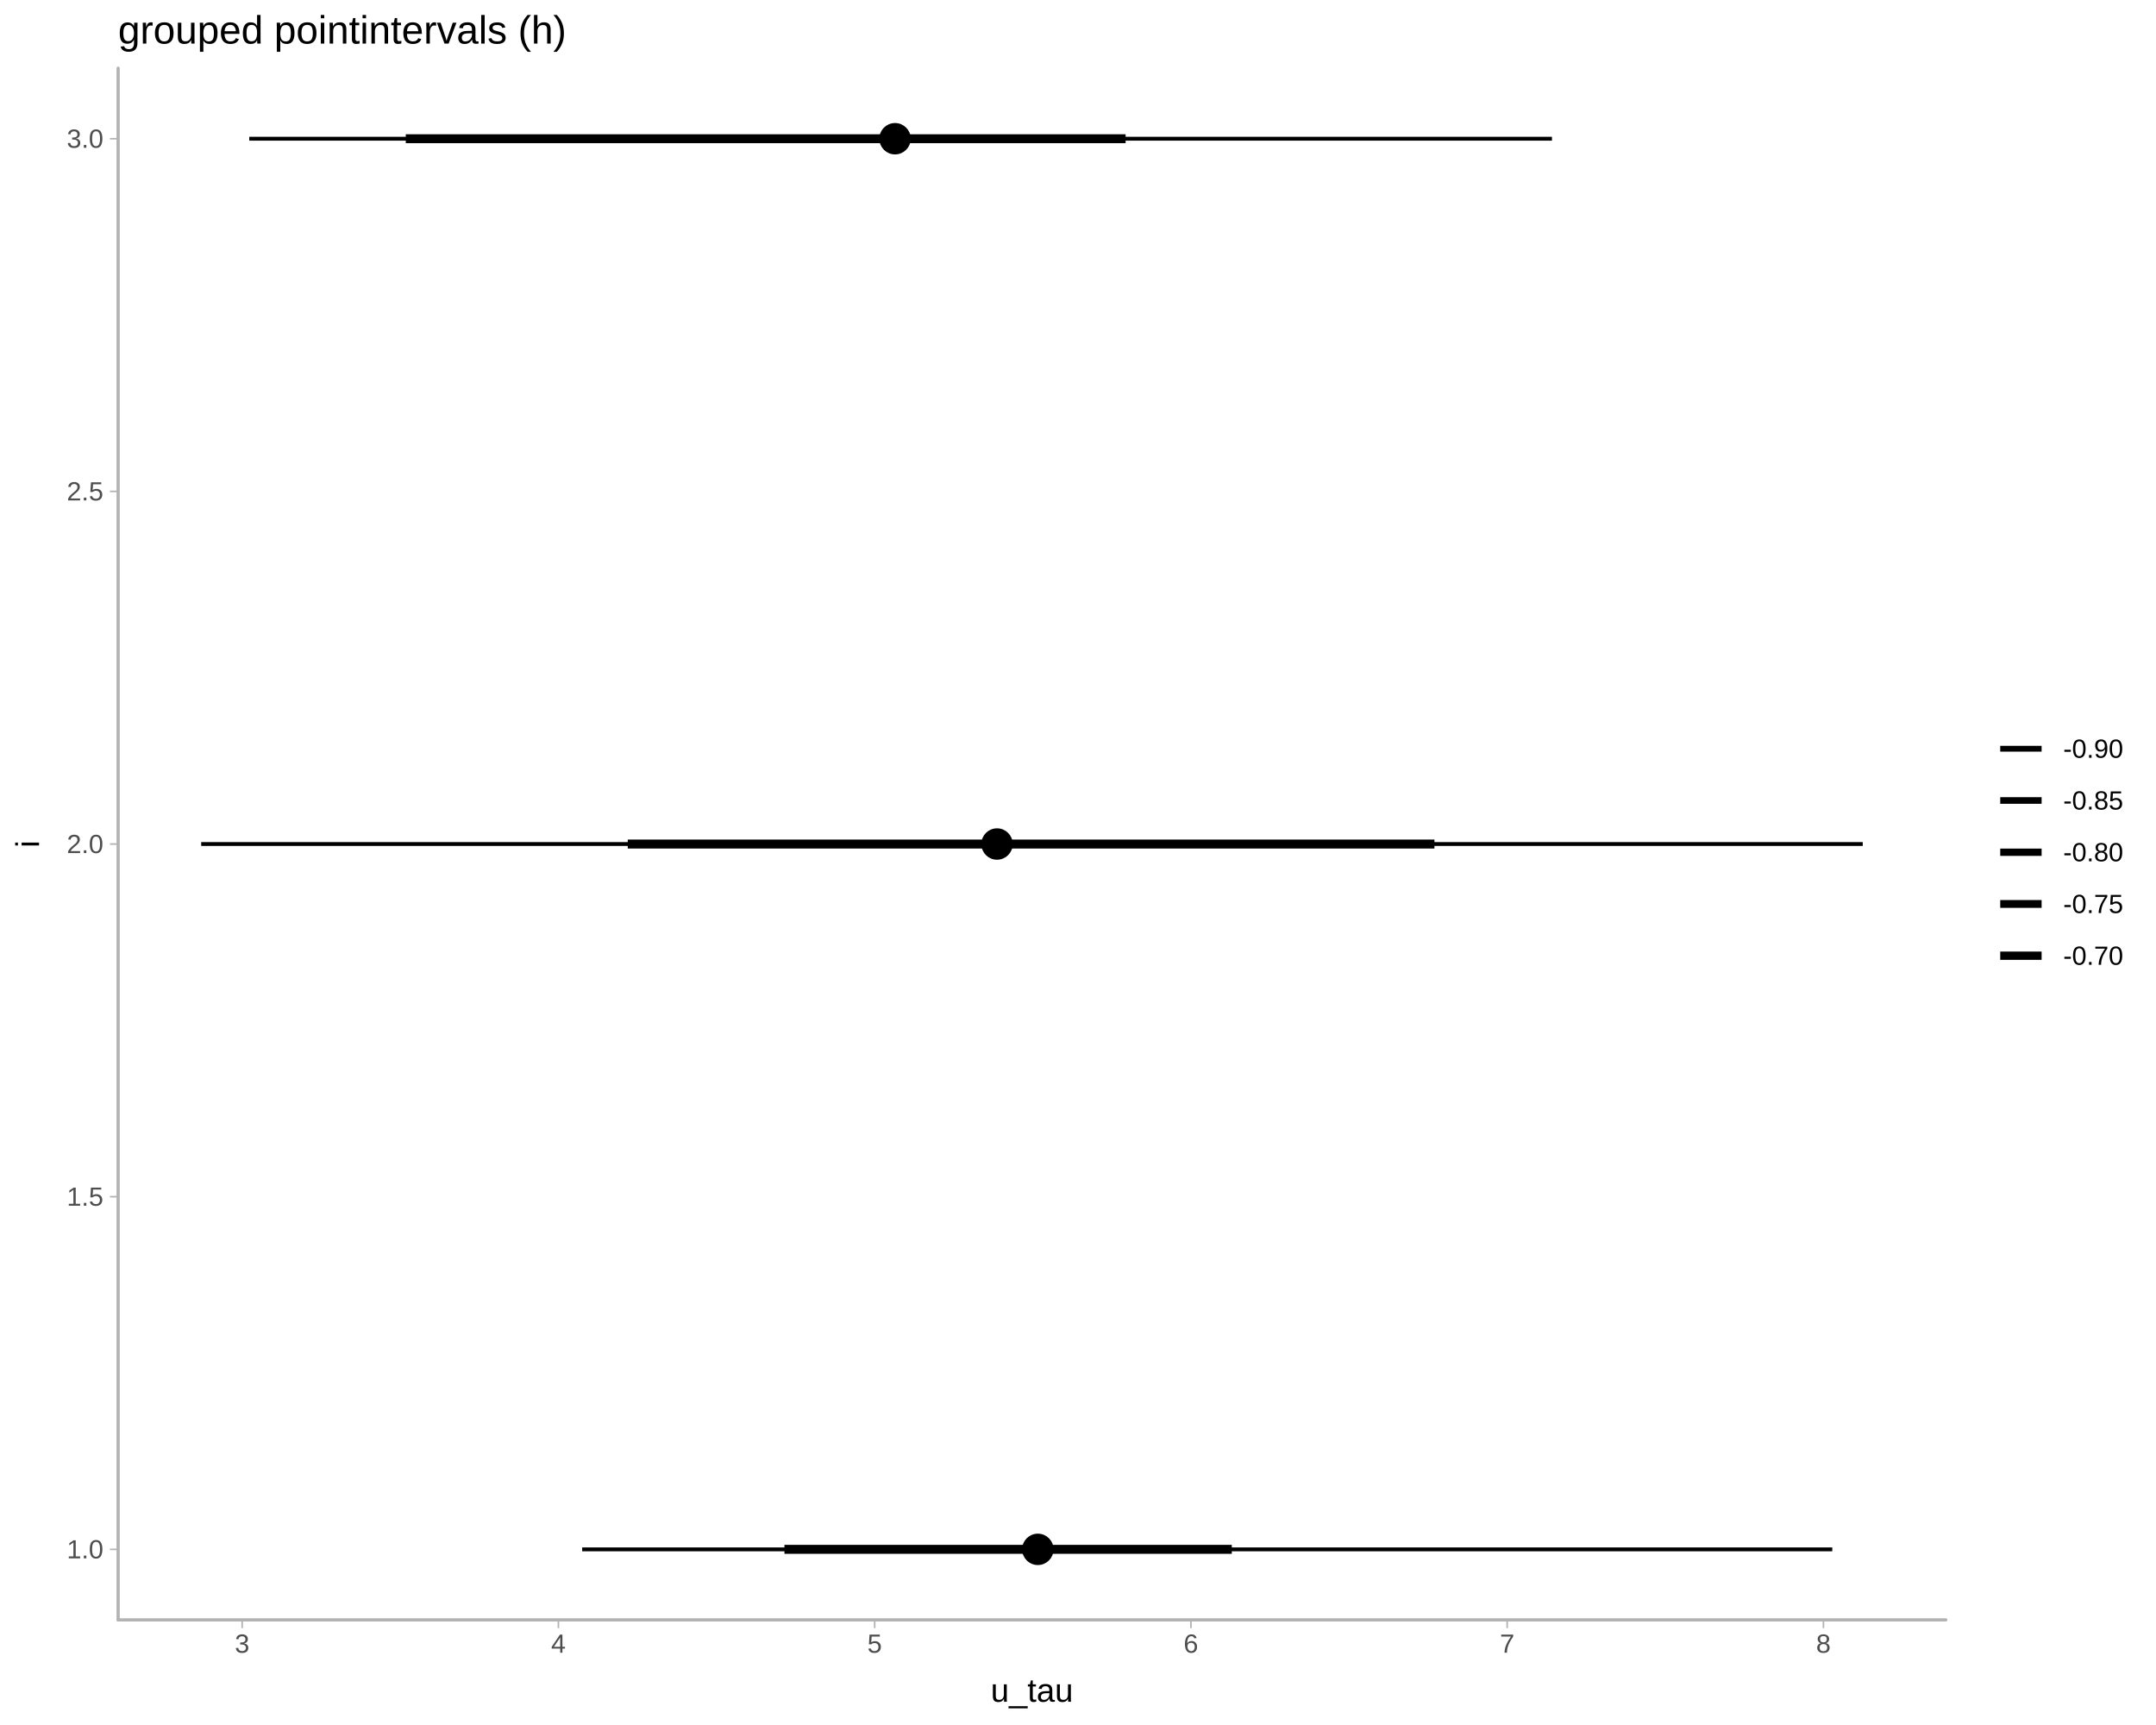
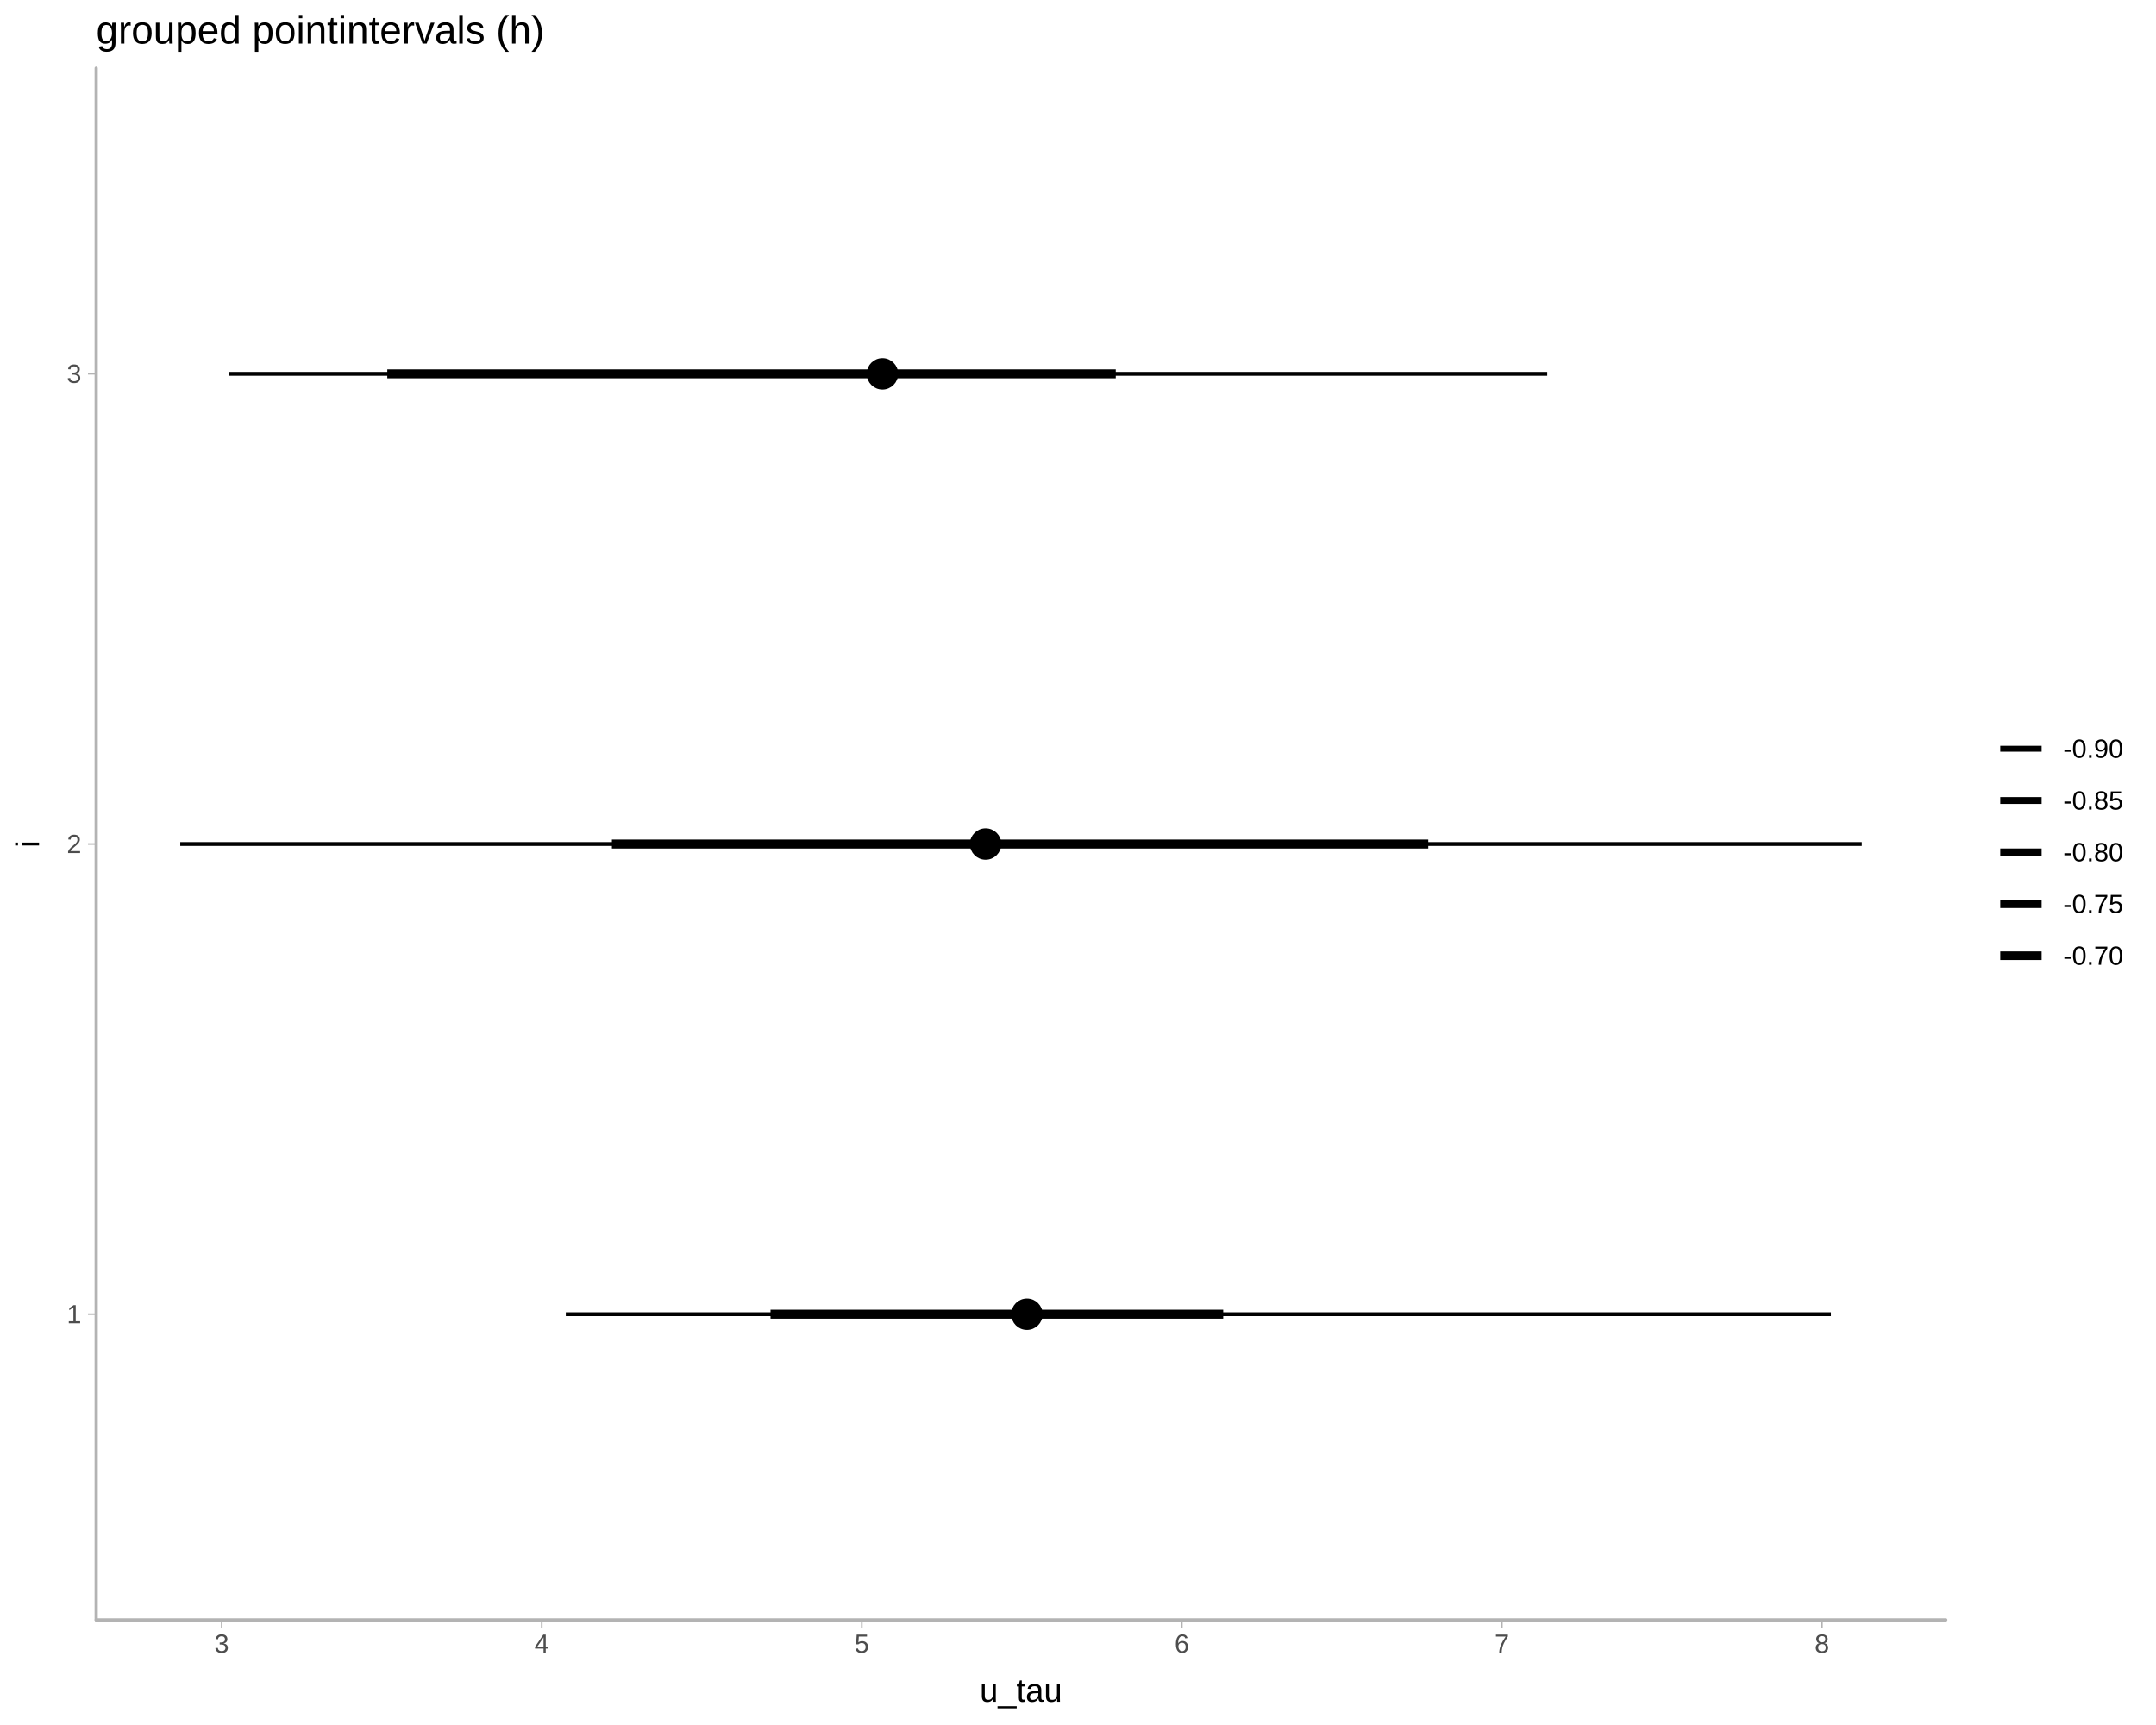
<svg xmlns="http://www.w3.org/2000/svg" viewBox="0 0 720.00 576.00">
  <defs>
    <style type="text/css">
    line, polyline, polygon, path, rect, circle {
      fill: none;
      stroke: #000000;
      stroke-linecap: round;
      stroke-linejoin: round;
      stroke-miterlimit: 10.00;
    }
  </style>
  </defs>
  <rect width="100%" height="100%" style="stroke: none; fill: #FFFFFF;" />
  <rect x="0.00" y="0.00" width="720.00" height="576.00" style="stroke-width: 1.07; stroke: #FFFFFF; fill: #FFFFFF;" />
  <defs>
-     <clipPath id="cpMzkuNDV8NjQ5LjgxfDU0MC45MHwyMi43Nw==">
-       <rect x="39.45" y="22.77" width="610.36" height="518.13" />
+     <clipPath id="cpMzIuMTJ8NjQ5LjgxfDU0MC45MHwyMi43Nw==">
+       <rect x="32.12" y="22.77" width="617.69" height="518.13" />
    </clipPath>
  </defs>
-   <rect x="39.45" y="22.77" width="610.36" height="518.13" style="stroke-width: 1.07; stroke: none; fill: #FFFFFF;" clip-path="url(#cpMzkuNDV8NjQ5LjgxfDU0MC45MHwyMi43Nw==)" />
-   <line x1="261.97" y1="517.35" x2="411.36" y2="517.35" style="stroke-width: 2.99; stroke-linecap: butt;" clip-path="url(#cpMzkuNDV8NjQ5LjgxfDU0MC45MHwyMi43Nw==)" />
-   <line x1="209.64" y1="281.83" x2="479.03" y2="281.83" style="stroke-width: 2.99; stroke-linecap: butt;" clip-path="url(#cpMzkuNDV8NjQ5LjgxfDU0MC45MHwyMi43Nw==)" />
-   <line x1="135.51" y1="46.32" x2="375.90" y2="46.32" style="stroke-width: 2.99; stroke-linecap: butt;" clip-path="url(#cpMzkuNDV8NjQ5LjgxfDU0MC45MHwyMi43Nw==)" />
-   <line x1="194.42" y1="517.35" x2="611.89" y2="517.35" style="stroke-width: 1.28; stroke-linecap: butt;" clip-path="url(#cpMzkuNDV8NjQ5LjgxfDU0MC45MHwyMi43Nw==)" />
-   <line x1="67.19" y1="281.83" x2="622.07" y2="281.83" style="stroke-width: 1.28; stroke-linecap: butt;" clip-path="url(#cpMzkuNDV8NjQ5LjgxfDU0MC45MHwyMi43Nw==)" />
-   <line x1="83.24" y1="46.32" x2="518.28" y2="46.32" style="stroke-width: 1.28; stroke-linecap: butt;" clip-path="url(#cpMzkuNDV8NjQ5LjgxfDU0MC45MHwyMi43Nw==)" />
-   <circle cx="346.59" cy="517.35" r="3.40pt" style="stroke-width: 1.42; fill: #000000;" clip-path="url(#cpMzkuNDV8NjQ5LjgxfDU0MC45MHwyMi43Nw==)" />
-   <circle cx="332.96" cy="281.83" r="3.40pt" style="stroke-width: 1.42; fill: #000000;" clip-path="url(#cpMzkuNDV8NjQ5LjgxfDU0MC45MHwyMi43Nw==)" />
-   <circle cx="298.90" cy="46.32" r="3.40pt" style="stroke-width: 1.42; fill: #000000;" clip-path="url(#cpMzkuNDV8NjQ5LjgxfDU0MC45MHwyMi43Nw==)" />
-   <circle cx="346.59" cy="517.35" r="1.86pt" style="stroke-width: 1.42; fill: #000000;" clip-path="url(#cpMzkuNDV8NjQ5LjgxfDU0MC45MHwyMi43Nw==)" />
-   <circle cx="332.96" cy="281.83" r="1.86pt" style="stroke-width: 1.42; fill: #000000;" clip-path="url(#cpMzkuNDV8NjQ5LjgxfDU0MC45MHwyMi43Nw==)" />
-   <circle cx="298.90" cy="46.32" r="1.86pt" style="stroke-width: 1.42; fill: #000000;" clip-path="url(#cpMzkuNDV8NjQ5LjgxfDU0MC45MHwyMi43Nw==)" />
+   <rect x="32.12" y="22.77" width="617.69" height="518.13" style="stroke-width: 1.07; stroke: none; fill: #FFFFFF;" clip-path="url(#cpMzIuMTJ8NjQ5LjgxfDU0MC45MHwyMi43Nw==)" />
+   <line x1="60.20" y1="281.83" x2="621.74" y2="281.83" style="stroke-width: 1.28; stroke-linecap: butt;" clip-path="url(#cpMzIuMTJ8NjQ5LjgxfDU0MC45MHwyMi43Nw==)" />
+   <line x1="76.44" y1="124.83" x2="516.70" y2="124.83" style="stroke-width: 1.28; stroke-linecap: butt;" clip-path="url(#cpMzIuMTJ8NjQ5LjgxfDU0MC45MHwyMi43Nw==)" />
+   <line x1="188.95" y1="438.84" x2="611.43" y2="438.84" style="stroke-width: 1.28; stroke-linecap: butt;" clip-path="url(#cpMzIuMTJ8NjQ5LjgxfDU0MC45MHwyMi43Nw==)" />
+   <line x1="204.35" y1="281.83" x2="476.98" y2="281.83" style="stroke-width: 2.99; stroke-linecap: butt;" clip-path="url(#cpMzIuMTJ8NjQ5LjgxfDU0MC45MHwyMi43Nw==)" />
+   <line x1="129.34" y1="124.83" x2="372.61" y2="124.83" style="stroke-width: 2.99; stroke-linecap: butt;" clip-path="url(#cpMzIuMTJ8NjQ5LjgxfDU0MC45MHwyMi43Nw==)" />
+   <line x1="257.32" y1="438.84" x2="408.50" y2="438.84" style="stroke-width: 2.99; stroke-linecap: butt;" clip-path="url(#cpMzIuMTJ8NjQ5LjgxfDU0MC45MHwyMi43Nw==)" />
+   <circle cx="329.15" cy="281.83" r="1.86pt" style="stroke-width: 1.42; fill: #000000;" clip-path="url(#cpMzIuMTJ8NjQ5LjgxfDU0MC45MHwyMi43Nw==)" />
+   <circle cx="294.69" cy="124.83" r="1.86pt" style="stroke-width: 1.42; fill: #000000;" clip-path="url(#cpMzIuMTJ8NjQ5LjgxfDU0MC45MHwyMi43Nw==)" />
+   <circle cx="342.95" cy="438.84" r="1.86pt" style="stroke-width: 1.42; fill: #000000;" clip-path="url(#cpMzIuMTJ8NjQ5LjgxfDU0MC45MHwyMi43Nw==)" />
+   <circle cx="329.15" cy="281.83" r="3.40pt" style="stroke-width: 1.42; fill: #000000;" clip-path="url(#cpMzIuMTJ8NjQ5LjgxfDU0MC45MHwyMi43Nw==)" />
+   <circle cx="294.69" cy="124.83" r="3.40pt" style="stroke-width: 1.42; fill: #000000;" clip-path="url(#cpMzIuMTJ8NjQ5LjgxfDU0MC45MHwyMi43Nw==)" />
+   <circle cx="342.95" cy="438.84" r="3.40pt" style="stroke-width: 1.42; fill: #000000;" clip-path="url(#cpMzIuMTJ8NjQ5LjgxfDU0MC45MHwyMi43Nw==)" />
  <defs>
    <clipPath id="cpMC4wMHw3MjAuMDB8NTc2LjAwfDAuMDA=">
      <rect x="0.00" y="0.00" width="720.00" height="576.00" />
    </clipPath>
  </defs>
-   <polyline points="39.45,540.90 39.45,22.77 " style="stroke-width: 1.07; stroke: #B3B3B3;" clip-path="url(#cpMC4wMHw3MjAuMDB8NTc2LjAwfDAuMDA=)" />
+   <polyline points="32.12,540.90 32.12,22.77 " style="stroke-width: 1.07; stroke: #B3B3B3;" clip-path="url(#cpMC4wMHw3MjAuMDB8NTc2LjAwfDAuMDA=)" />
  <g clip-path="url(#cpMC4wMHw3MjAuMDB8NTc2LjAwfDAuMDA=)">
-     <text x="22.30" y="520.37" style="font-size: 8.80px; fill: #4D4D4D; font-family: Liberation Sans;" textLength="12.22px" lengthAdjust="spacingAndGlyphs">1.0</text>
+     <text x="22.30" y="441.86" style="font-size: 8.80px; fill: #4D4D4D; font-family: Liberation Sans;" textLength="4.89px" lengthAdjust="spacingAndGlyphs">1</text>
  </g>
  <g clip-path="url(#cpMC4wMHw3MjAuMDB8NTc2LjAwfDAuMDA=)">
-     <text x="22.30" y="402.61" style="font-size: 8.80px; fill: #4D4D4D; font-family: Liberation Sans;" textLength="12.22px" lengthAdjust="spacingAndGlyphs">1.5</text>
+     <text x="22.30" y="284.86" style="font-size: 8.80px; fill: #4D4D4D; font-family: Liberation Sans;" textLength="4.89px" lengthAdjust="spacingAndGlyphs">2</text>
  </g>
  <g clip-path="url(#cpMC4wMHw3MjAuMDB8NTc2LjAwfDAuMDA=)">
-     <text x="22.30" y="284.86" style="font-size: 8.80px; fill: #4D4D4D; font-family: Liberation Sans;" textLength="12.22px" lengthAdjust="spacingAndGlyphs">2.0</text>
+     <text x="22.30" y="127.85" style="font-size: 8.80px; fill: #4D4D4D; font-family: Liberation Sans;" textLength="4.89px" lengthAdjust="spacingAndGlyphs">3</text>
+   </g>
+   <polyline points="29.38,438.84 32.12,438.84 " style="stroke-width: 0.53; stroke: #B3B3B3; stroke-linecap: butt;" clip-path="url(#cpMC4wMHw3MjAuMDB8NTc2LjAwfDAuMDA=)" />
+   <polyline points="29.38,281.83 32.12,281.83 " style="stroke-width: 0.53; stroke: #B3B3B3; stroke-linecap: butt;" clip-path="url(#cpMC4wMHw3MjAuMDB8NTc2LjAwfDAuMDA=)" />
+   <polyline points="29.38,124.83 32.12,124.83 " style="stroke-width: 0.53; stroke: #B3B3B3; stroke-linecap: butt;" clip-path="url(#cpMC4wMHw3MjAuMDB8NTc2LjAwfDAuMDA=)" />
+   <polyline points="32.12,540.90 649.81,540.90 " style="stroke-width: 1.07; stroke: #B3B3B3;" clip-path="url(#cpMC4wMHw3MjAuMDB8NTc2LjAwfDAuMDA=)" />
+   <polyline points="74.04,543.64 74.04,540.90 " style="stroke-width: 0.53; stroke: #B3B3B3; stroke-linecap: butt;" clip-path="url(#cpMC4wMHw3MjAuMDB8NTc2LjAwfDAuMDA=)" />
+   <polyline points="180.92,543.64 180.92,540.90 " style="stroke-width: 0.53; stroke: #B3B3B3; stroke-linecap: butt;" clip-path="url(#cpMC4wMHw3MjAuMDB8NTc2LjAwfDAuMDA=)" />
+   <polyline points="287.80,543.64 287.80,540.90 " style="stroke-width: 0.53; stroke: #B3B3B3; stroke-linecap: butt;" clip-path="url(#cpMC4wMHw3MjAuMDB8NTc2LjAwfDAuMDA=)" />
+   <polyline points="394.68,543.64 394.68,540.90 " style="stroke-width: 0.53; stroke: #B3B3B3; stroke-linecap: butt;" clip-path="url(#cpMC4wMHw3MjAuMDB8NTc2LjAwfDAuMDA=)" />
+   <polyline points="501.56,543.64 501.56,540.90 " style="stroke-width: 0.53; stroke: #B3B3B3; stroke-linecap: butt;" clip-path="url(#cpMC4wMHw3MjAuMDB8NTc2LjAwfDAuMDA=)" />
+   <polyline points="608.45,543.64 608.45,540.90 " style="stroke-width: 0.53; stroke: #B3B3B3; stroke-linecap: butt;" clip-path="url(#cpMC4wMHw3MjAuMDB8NTc2LjAwfDAuMDA=)" />
+   <g clip-path="url(#cpMC4wMHw3MjAuMDB8NTc2LjAwfDAuMDA=)">
+     <text x="71.59" y="551.87" style="font-size: 8.80px; fill: #4D4D4D; font-family: Liberation Sans;" textLength="4.89px" lengthAdjust="spacingAndGlyphs">3</text>
  </g>
  <g clip-path="url(#cpMC4wMHw3MjAuMDB8NTc2LjAwfDAuMDA=)">
-     <text x="22.30" y="167.10" style="font-size: 8.80px; fill: #4D4D4D; font-family: Liberation Sans;" textLength="12.22px" lengthAdjust="spacingAndGlyphs">2.5</text>
+     <text x="178.47" y="551.87" style="font-size: 8.80px; fill: #4D4D4D; font-family: Liberation Sans;" textLength="4.89px" lengthAdjust="spacingAndGlyphs">4</text>
  </g>
  <g clip-path="url(#cpMC4wMHw3MjAuMDB8NTc2LjAwfDAuMDA=)">
-     <text x="22.30" y="49.35" style="font-size: 8.80px; fill: #4D4D4D; font-family: Liberation Sans;" textLength="12.22px" lengthAdjust="spacingAndGlyphs">3.0</text>
-   </g>
-   <polyline points="36.71,517.35 39.45,517.35 " style="stroke-width: 0.53; stroke: #B3B3B3; stroke-linecap: butt;" clip-path="url(#cpMC4wMHw3MjAuMDB8NTc2LjAwfDAuMDA=)" />
-   <polyline points="36.71,399.59 39.45,399.59 " style="stroke-width: 0.53; stroke: #B3B3B3; stroke-linecap: butt;" clip-path="url(#cpMC4wMHw3MjAuMDB8NTc2LjAwfDAuMDA=)" />
-   <polyline points="36.71,281.83 39.45,281.83 " style="stroke-width: 0.53; stroke: #B3B3B3; stroke-linecap: butt;" clip-path="url(#cpMC4wMHw3MjAuMDB8NTc2LjAwfDAuMDA=)" />
-   <polyline points="36.71,164.08 39.45,164.08 " style="stroke-width: 0.53; stroke: #B3B3B3; stroke-linecap: butt;" clip-path="url(#cpMC4wMHw3MjAuMDB8NTc2LjAwfDAuMDA=)" />
-   <polyline points="36.71,46.32 39.45,46.32 " style="stroke-width: 0.53; stroke: #B3B3B3; stroke-linecap: butt;" clip-path="url(#cpMC4wMHw3MjAuMDB8NTc2LjAwfDAuMDA=)" />
-   <polyline points="39.45,540.90 649.81,540.90 " style="stroke-width: 1.07; stroke: #B3B3B3;" clip-path="url(#cpMC4wMHw3MjAuMDB8NTc2LjAwfDAuMDA=)" />
-   <polyline points="80.87,543.64 80.87,540.90 " style="stroke-width: 0.53; stroke: #B3B3B3; stroke-linecap: butt;" clip-path="url(#cpMC4wMHw3MjAuMDB8NTc2LjAwfDAuMDA=)" />
-   <polyline points="186.48,543.64 186.48,540.90 " style="stroke-width: 0.53; stroke: #B3B3B3; stroke-linecap: butt;" clip-path="url(#cpMC4wMHw3MjAuMDB8NTc2LjAwfDAuMDA=)" />
-   <polyline points="292.10,543.64 292.10,540.90 " style="stroke-width: 0.53; stroke: #B3B3B3; stroke-linecap: butt;" clip-path="url(#cpMC4wMHw3MjAuMDB8NTc2LjAwfDAuMDA=)" />
-   <polyline points="397.71,543.64 397.71,540.90 " style="stroke-width: 0.53; stroke: #B3B3B3; stroke-linecap: butt;" clip-path="url(#cpMC4wMHw3MjAuMDB8NTc2LjAwfDAuMDA=)" />
-   <polyline points="503.32,543.64 503.32,540.90 " style="stroke-width: 0.53; stroke: #B3B3B3; stroke-linecap: butt;" clip-path="url(#cpMC4wMHw3MjAuMDB8NTc2LjAwfDAuMDA=)" />
-   <polyline points="608.94,543.64 608.94,540.90 " style="stroke-width: 0.53; stroke: #B3B3B3; stroke-linecap: butt;" clip-path="url(#cpMC4wMHw3MjAuMDB8NTc2LjAwfDAuMDA=)" />
-   <g clip-path="url(#cpMC4wMHw3MjAuMDB8NTc2LjAwfDAuMDA=)">
-     <text x="78.42" y="551.87" style="font-size: 8.80px; fill: #4D4D4D; font-family: Liberation Sans;" textLength="4.89px" lengthAdjust="spacingAndGlyphs">3</text>
+     <text x="285.36" y="551.87" style="font-size: 8.80px; fill: #4D4D4D; font-family: Liberation Sans;" textLength="4.89px" lengthAdjust="spacingAndGlyphs">5</text>
  </g>
  <g clip-path="url(#cpMC4wMHw3MjAuMDB8NTc2LjAwfDAuMDA=)">
-     <text x="184.04" y="551.87" style="font-size: 8.80px; fill: #4D4D4D; font-family: Liberation Sans;" textLength="4.89px" lengthAdjust="spacingAndGlyphs">4</text>
+     <text x="392.24" y="551.87" style="font-size: 8.80px; fill: #4D4D4D; font-family: Liberation Sans;" textLength="4.89px" lengthAdjust="spacingAndGlyphs">6</text>
  </g>
  <g clip-path="url(#cpMC4wMHw3MjAuMDB8NTc2LjAwfDAuMDA=)">
-     <text x="289.65" y="551.87" style="font-size: 8.80px; fill: #4D4D4D; font-family: Liberation Sans;" textLength="4.89px" lengthAdjust="spacingAndGlyphs">5</text>
+     <text x="499.12" y="551.87" style="font-size: 8.80px; fill: #4D4D4D; font-family: Liberation Sans;" textLength="4.89px" lengthAdjust="spacingAndGlyphs">7</text>
  </g>
  <g clip-path="url(#cpMC4wMHw3MjAuMDB8NTc2LjAwfDAuMDA=)">
-     <text x="395.26" y="551.87" style="font-size: 8.80px; fill: #4D4D4D; font-family: Liberation Sans;" textLength="4.89px" lengthAdjust="spacingAndGlyphs">6</text>
+     <text x="606.00" y="551.87" style="font-size: 8.80px; fill: #4D4D4D; font-family: Liberation Sans;" textLength="4.89px" lengthAdjust="spacingAndGlyphs">8</text>
  </g>
  <g clip-path="url(#cpMC4wMHw3MjAuMDB8NTc2LjAwfDAuMDA=)">
-     <text x="500.88" y="551.87" style="font-size: 8.80px; fill: #4D4D4D; font-family: Liberation Sans;" textLength="4.89px" lengthAdjust="spacingAndGlyphs">7</text>
-   </g>
-   <g clip-path="url(#cpMC4wMHw3MjAuMDB8NTc2LjAwfDAuMDA=)">
-     <text x="606.49" y="551.87" style="font-size: 8.80px; fill: #4D4D4D; font-family: Liberation Sans;" textLength="4.89px" lengthAdjust="spacingAndGlyphs">8</text>
-   </g>
-   <g clip-path="url(#cpMC4wMHw3MjAuMDB8NTc2LjAwfDAuMDA=)">
-     <text x="330.85" y="568.24" style="font-size: 11.00px; font-family: Liberation Sans;" textLength="27.56px" lengthAdjust="spacingAndGlyphs">u_tau</text>
+     <text x="327.18" y="568.24" style="font-size: 11.00px; font-family: Liberation Sans;" textLength="27.56px" lengthAdjust="spacingAndGlyphs">u_tau</text>
  </g>
  <g clip-path="url(#cpMC4wMHw3MjAuMDB8NTc2LjAwfDAuMDA=)">
    <text transform="translate(13.04,283.05) rotate(-90)" style="font-size: 11.00px; font-family: Liberation Sans;" textLength="2.44px" lengthAdjust="spacingAndGlyphs">i</text>
  </g>
  <rect x="660.77" y="230.41" width="53.75" height="102.84" style="stroke-width: 1.07; stroke: none; fill: #FFFFFF;" clip-path="url(#cpMC4wMHw3MjAuMDB8NTc2LjAwfDAuMDA=)" />
  <rect x="666.25" y="241.37" width="17.28" height="17.28" style="stroke-width: 1.07; stroke: none; fill: #FFFFFF;" clip-path="url(#cpMC4wMHw3MjAuMDB8NTc2LjAwfDAuMDA=)" />
-   <line x1="667.98" y1="250.01" x2="681.80" y2="250.01" style="stroke-width: 1.94; stroke-linecap: butt;" clip-path="url(#cpMC4wMHw3MjAuMDB8NTc2LjAwfDAuMDA=)" />
+   <line x1="667.98" y1="250.01" x2="681.80" y2="250.01" style="stroke-width: 1.99; stroke-linecap: butt;" clip-path="url(#cpMC4wMHw3MjAuMDB8NTc2LjAwfDAuMDA=)" />
  <rect x="666.25" y="258.65" width="17.28" height="17.28" style="stroke-width: 1.07; stroke: none; fill: #FFFFFF;" clip-path="url(#cpMC4wMHw3MjAuMDB8NTc2LjAwfDAuMDA=)" />
-   <line x1="667.98" y1="267.29" x2="681.80" y2="267.29" style="stroke-width: 2.22; stroke-linecap: butt;" clip-path="url(#cpMC4wMHw3MjAuMDB8NTc2LjAwfDAuMDA=)" />
+   <line x1="667.98" y1="267.29" x2="681.80" y2="267.29" style="stroke-width: 2.28; stroke-linecap: butt;" clip-path="url(#cpMC4wMHw3MjAuMDB8NTc2LjAwfDAuMDA=)" />
  <rect x="666.25" y="275.93" width="17.28" height="17.28" style="stroke-width: 1.07; stroke: none; fill: #FFFFFF;" clip-path="url(#cpMC4wMHw3MjAuMDB8NTc2LjAwfDAuMDA=)" />
-   <line x1="667.98" y1="284.57" x2="681.80" y2="284.57" style="stroke-width: 2.43; stroke-linecap: butt;" clip-path="url(#cpMC4wMHw3MjAuMDB8NTc2LjAwfDAuMDA=)" />
+   <line x1="667.98" y1="284.57" x2="681.80" y2="284.57" style="stroke-width: 2.51; stroke-linecap: butt;" clip-path="url(#cpMC4wMHw3MjAuMDB8NTc2LjAwfDAuMDA=)" />
  <rect x="666.25" y="293.21" width="17.28" height="17.28" style="stroke-width: 1.07; stroke: none; fill: #FFFFFF;" clip-path="url(#cpMC4wMHw3MjAuMDB8NTc2LjAwfDAuMDA=)" />
-   <line x1="667.98" y1="301.85" x2="681.80" y2="301.85" style="stroke-width: 2.61; stroke-linecap: butt;" clip-path="url(#cpMC4wMHw3MjAuMDB8NTc2LjAwfDAuMDA=)" />
+   <line x1="667.98" y1="301.85" x2="681.80" y2="301.85" style="stroke-width: 2.70; stroke-linecap: butt;" clip-path="url(#cpMC4wMHw3MjAuMDB8NTc2LjAwfDAuMDA=)" />
  <rect x="666.25" y="310.49" width="17.28" height="17.28" style="stroke-width: 1.07; stroke: none; fill: #FFFFFF;" clip-path="url(#cpMC4wMHw3MjAuMDB8NTc2LjAwfDAuMDA=)" />
-   <line x1="667.98" y1="319.13" x2="681.80" y2="319.13" style="stroke-width: 2.77; stroke-linecap: butt;" clip-path="url(#cpMC4wMHw3MjAuMDB8NTc2LjAwfDAuMDA=)" />
+   <line x1="667.98" y1="319.13" x2="681.80" y2="319.13" style="stroke-width: 2.87; stroke-linecap: butt;" clip-path="url(#cpMC4wMHw3MjAuMDB8NTc2LjAwfDAuMDA=)" />
  <g clip-path="url(#cpMC4wMHw3MjAuMDB8NTc2LjAwfDAuMDA=)">
    <text x="689.01" y="253.04" style="font-size: 8.80px; font-family: Liberation Sans;" textLength="20.03px" lengthAdjust="spacingAndGlyphs">-0.90</text>
  </g>
  <g clip-path="url(#cpMC4wMHw3MjAuMDB8NTc2LjAwfDAuMDA=)">
    <text x="689.01" y="270.32" style="font-size: 8.80px; font-family: Liberation Sans;" textLength="20.03px" lengthAdjust="spacingAndGlyphs">-0.85</text>
  </g>
  <g clip-path="url(#cpMC4wMHw3MjAuMDB8NTc2LjAwfDAuMDA=)">
    <text x="689.01" y="287.60" style="font-size: 8.80px; font-family: Liberation Sans;" textLength="20.03px" lengthAdjust="spacingAndGlyphs">-0.80</text>
  </g>
  <g clip-path="url(#cpMC4wMHw3MjAuMDB8NTc2LjAwfDAuMDA=)">
    <text x="689.01" y="304.88" style="font-size: 8.80px; font-family: Liberation Sans;" textLength="20.03px" lengthAdjust="spacingAndGlyphs">-0.75</text>
  </g>
  <g clip-path="url(#cpMC4wMHw3MjAuMDB8NTc2LjAwfDAuMDA=)">
    <text x="689.01" y="322.16" style="font-size: 8.80px; font-family: Liberation Sans;" textLength="20.03px" lengthAdjust="spacingAndGlyphs">-0.70</text>
  </g>
  <g clip-path="url(#cpMC4wMHw3MjAuMDB8NTc2LjAwfDAuMDA=)">
-     <text x="39.45" y="14.56" style="font-size: 13.20px; font-family: Liberation Sans;" textLength="149.45px" lengthAdjust="spacingAndGlyphs">grouped pointintervals (h)</text>
+     <text x="32.12" y="14.56" style="font-size: 13.20px; font-family: Liberation Sans;" textLength="149.45px" lengthAdjust="spacingAndGlyphs">grouped pointintervals (h)</text>
  </g>
</svg>
